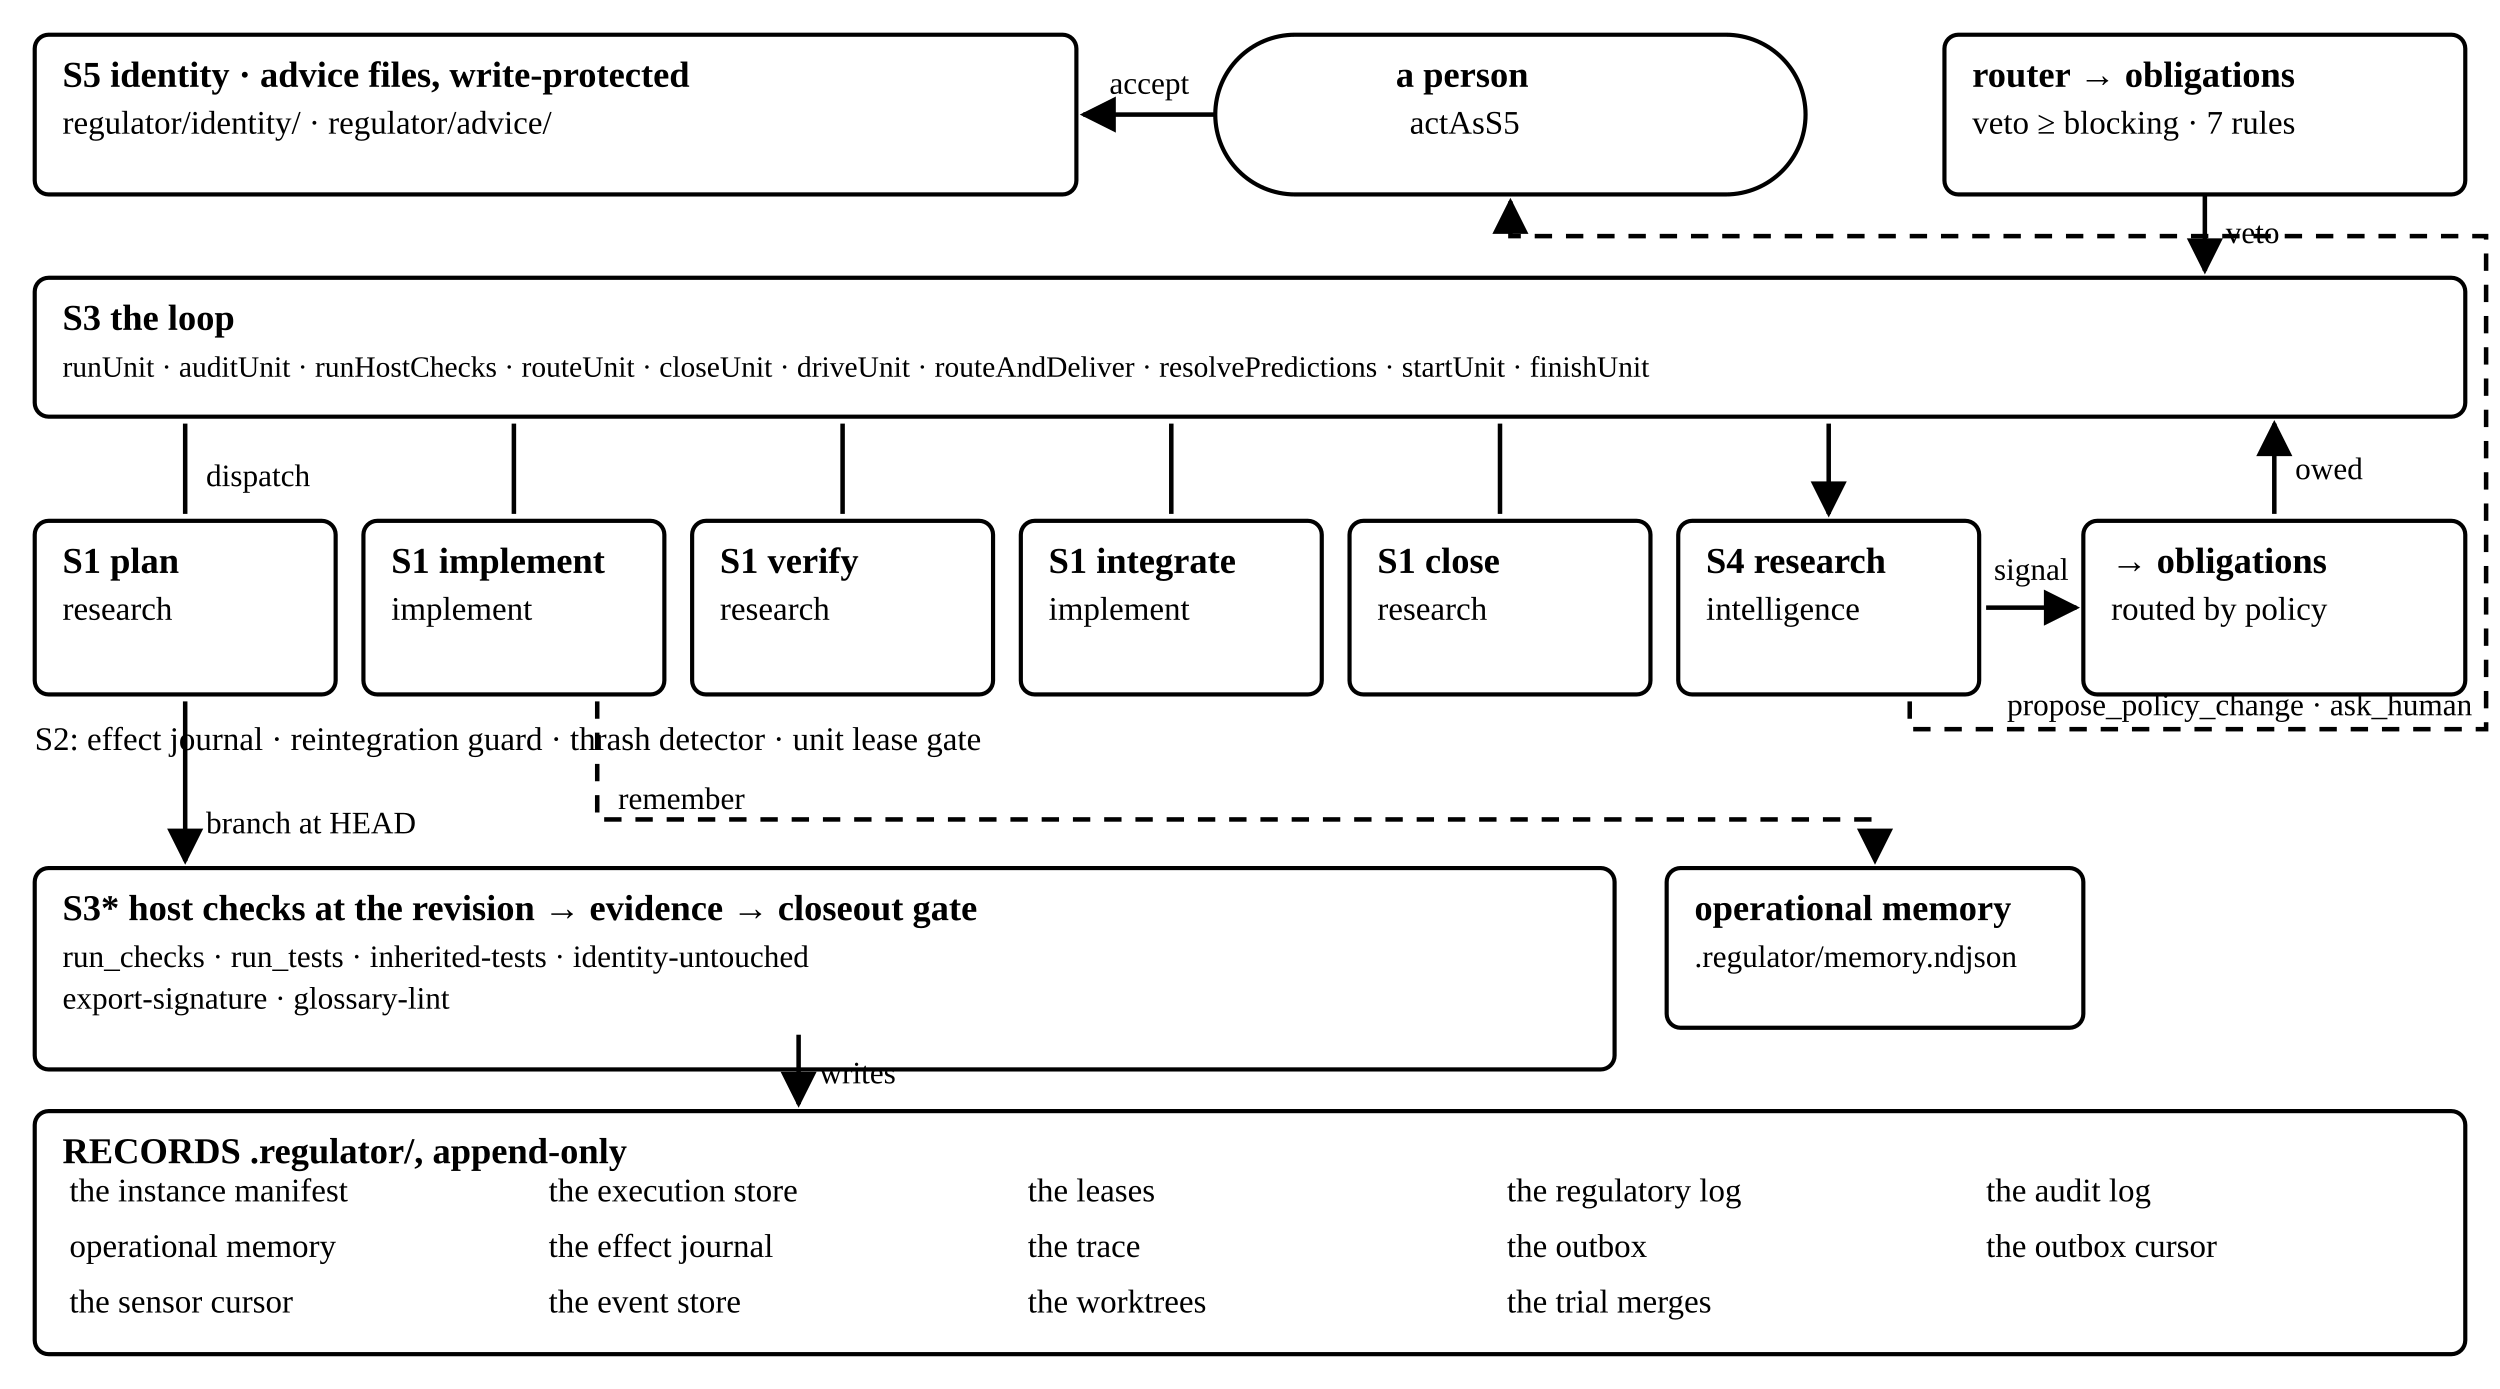
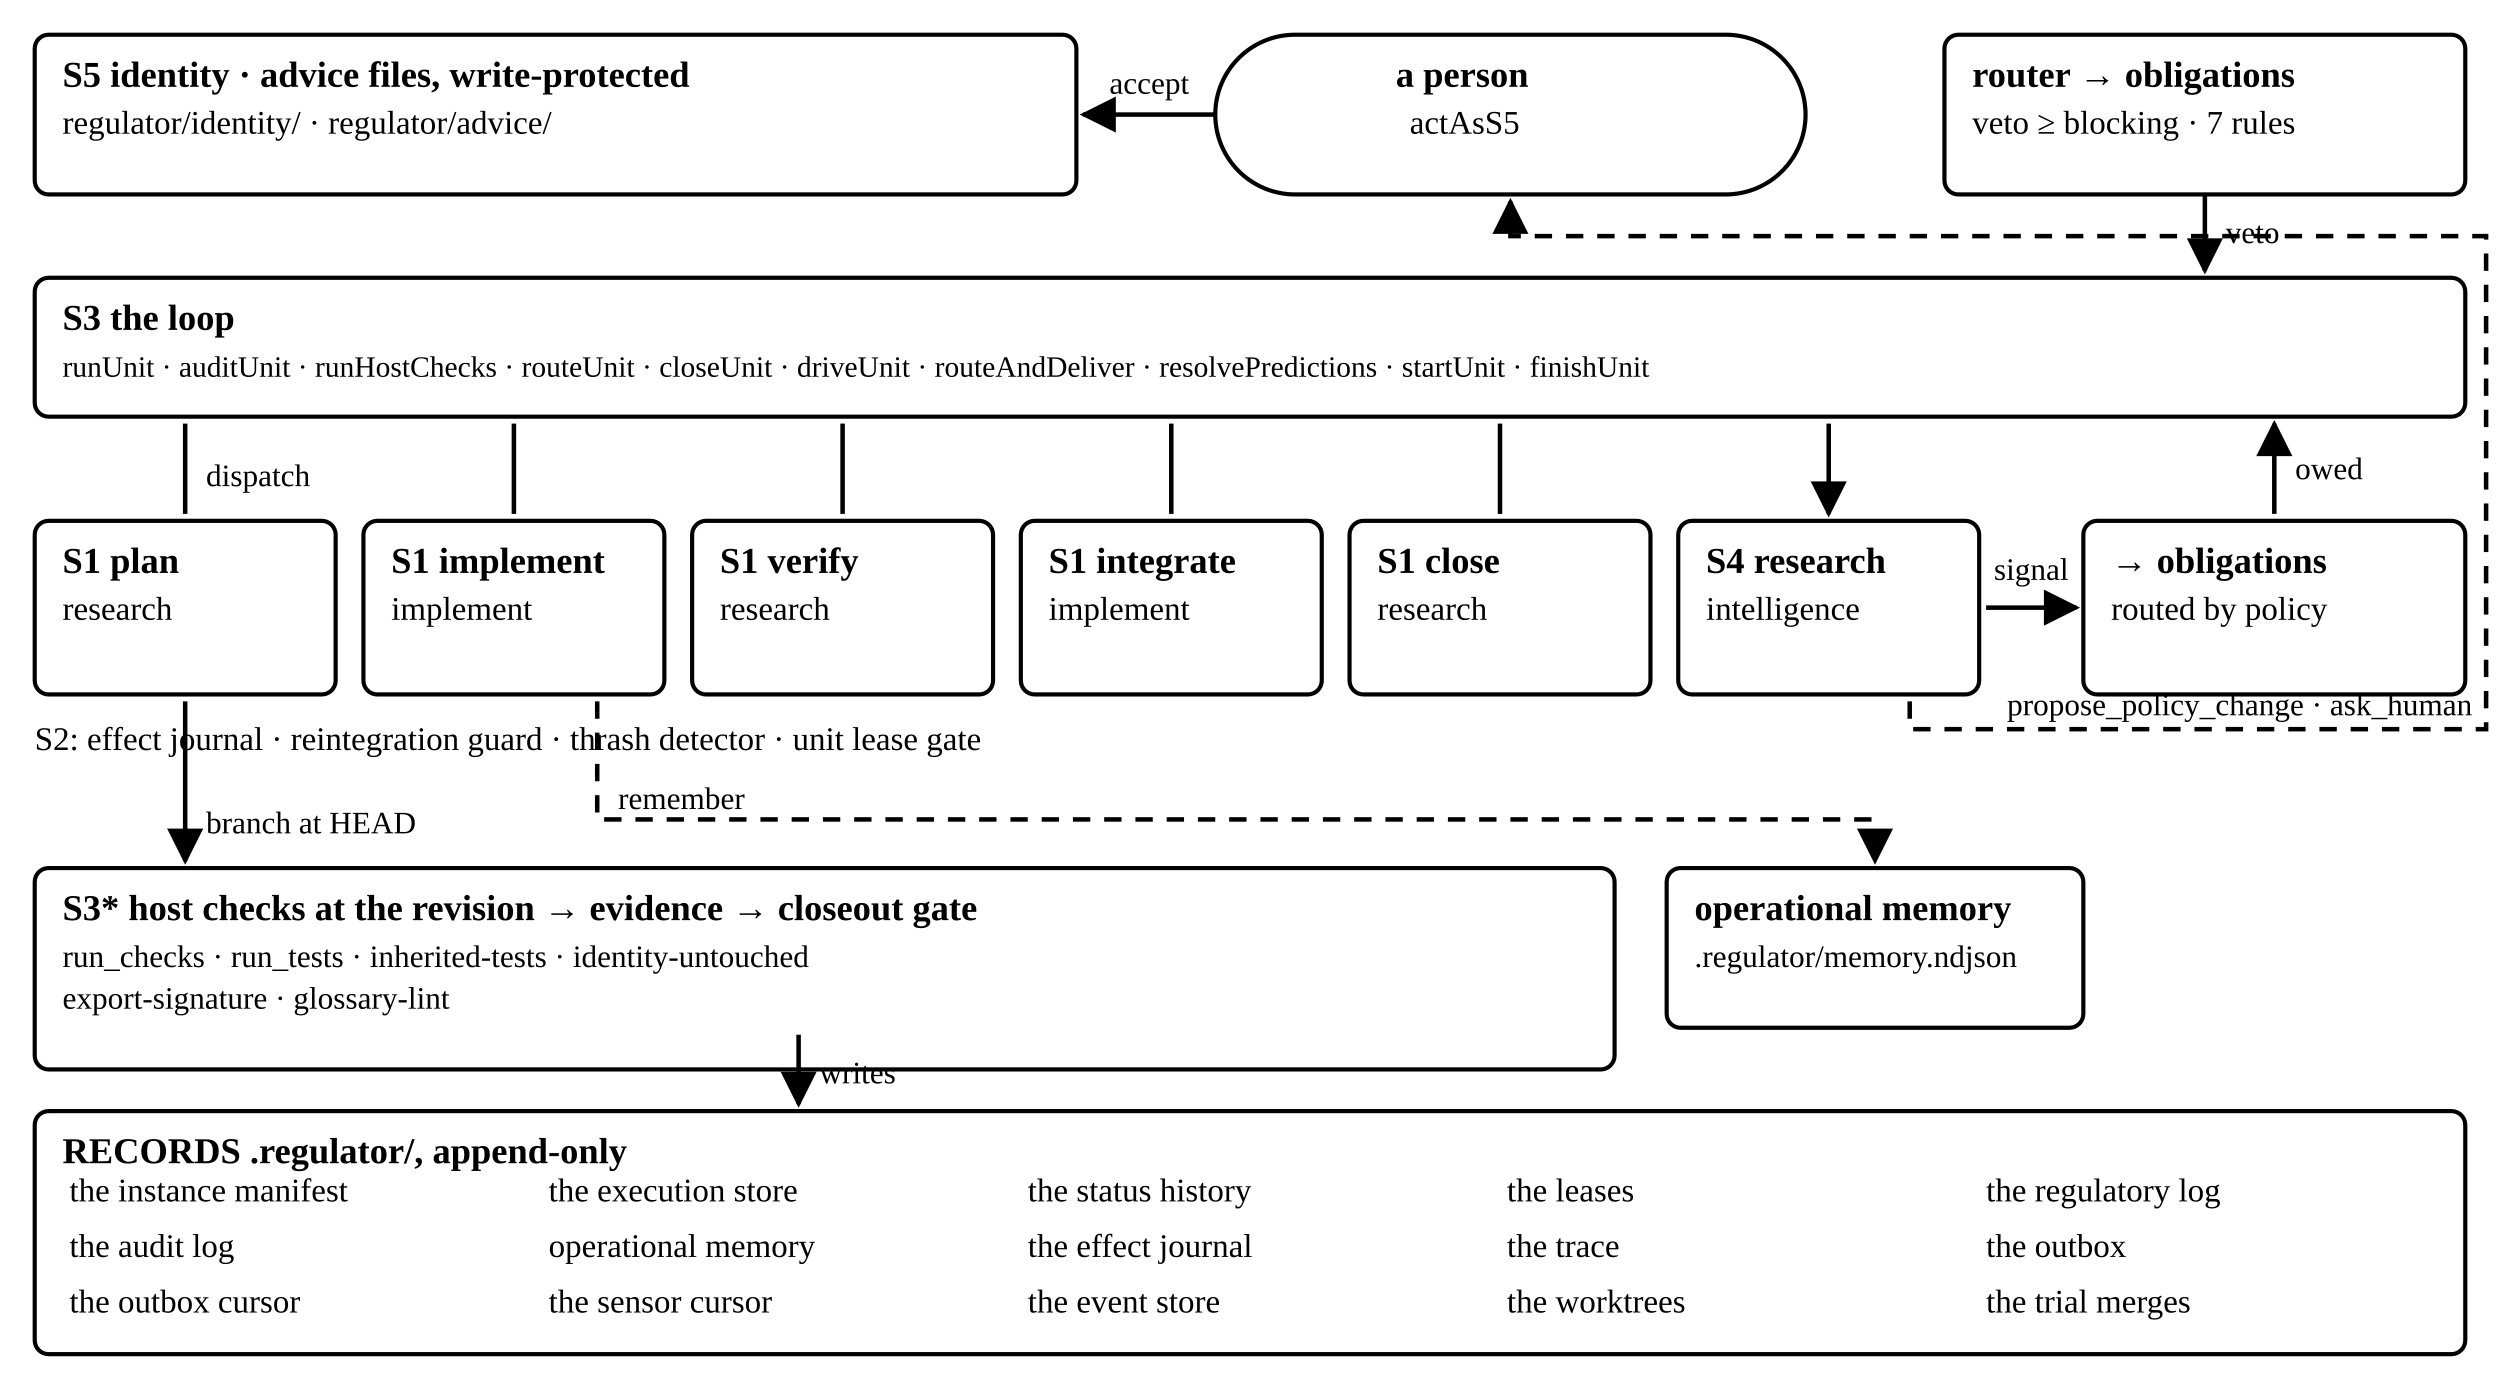
<svg xmlns="http://www.w3.org/2000/svg" class="instance-map" viewBox="0 0 720 400" role="img" aria-label="One regulated level, drawn from the definition: the carried files and their gates, a person as their only writer, the loop's steps, the workload's unit types under their profiles, the router, the coordination mechanisms, the host checks, operational memory and the records the host writes">
  <g id="instance-map" class="instance-map-fragment" data-viewbox="0 0 720 400" data-workload="software-development">
    <defs>
      <marker id="instance-map-arrow" viewBox="0 0 10 10" refX="9" refY="5" markerWidth="8" markerHeight="8" orient="auto-start-reverse">
        <path d="M0,0 L10,5 L0,10 z" fill="currentColor" />
      </marker>
    </defs>
    <g class="s5 gl fig-hot" id="instance-map-s5" tabindex="0" role="button" data-label="S5: the files the instance carries from the definition" data-def="identity: seeded from identity/ into regulator/identity/, accepted by `identity accept`, carried back by `identity promote`; advice: seeded from advice/ into regulator/advice/, accepted by `advice accept`, carried back by `advice promote`. Protected by Advice context, Advice decision path, Definition writers (the accept-path split), Identity context, Identity write gate, Instance manifest (regulator init), S5 decision path." data-href="https://docs.regulator.metacoding.io/concepts/identity" data-box="10 10 300 46">
      <rect x="10" y="10" width="300" height="46" rx="4" fill="var(--fig-bg, #fff)" stroke="var(--fig-line, currentColor)" stroke-width="1.2" />
      <text x="18" y="25" font-size="10.5" font-weight="600" fill="var(--fig-ink, currentColor)">S5  identity · advice files, write-protected</text>
      <text x="18" y="38.5" font-size="9.5" font-family="var(--fig-mono, ui-monospace, monospace)" fill="var(--fig-muted, currentColor)">regulator/identity/ · regulator/advice/</text>
    </g>
    <g class="person gl fig-hot" id="instance-map-person" tabindex="0" role="button" data-label="A person acting as S5" data-def="course-lab, alice may act as S5 under the interaction policy; the only writer of a carried file, through `identity accept` and `advice accept`. Rejecting changes nothing." data-href="https://docs.regulator.metacoding.io/concepts/asking-a-person" data-box="350 10 170 46">
      <rect x="350" y="10" width="170" height="46" rx="23" fill="var(--fig-bg, #fff)" stroke="var(--fig-line, currentColor)" stroke-width="1.2" />
      <text x="402" y="25" font-size="10.5" font-weight="600" fill="var(--fig-ink, currentColor)">a person</text>
      <text x="406" y="38.5" font-size="9.5" font-family="var(--fig-mono, ui-monospace, monospace)" fill="var(--fig-muted, currentColor)">actAsS5</text>
    </g>
    <g class="edge gl fig-hot" id="instance-map-edge-accept" tabindex="0" role="button" data-label="identity accept · advice accept" data-def="The authority check, then the write: `identity accept` and `advice accept` are the only writers of the instance's carried files (Advice decision path, Disposition authority, Prediction resolution, S5 decision path)." data-href="https://docs.regulator.metacoding.io/concepts/identity#the-only-way-to-change-identity">
      <path d="M350,33 L312,33" fill="none" stroke="currentColor" stroke-width="1.3" marker-end="url(#instance-map-arrow)" />
      <path class="hit" d="M350,33 L312,33" fill="none" stroke="transparent" stroke-width="14" pointer-events="stroke" />
      <text x="331" y="27" font-size="9" fill="var(--fig-muted, currentColor)" text-anchor="middle">accept</text>
    </g>
    <g class="router gl fig-hot" id="instance-map-router" tabindex="0" role="button" data-label="The router: a signal becomes an obligation" data-def="routing v1: 7 rule(s) saying what each message kind opens and for whom (algedonic-signal → human at blocking; policy-proposal → S5 at info; audit-finding → S3 at blocking; coordination-signal → S3 at advisory; operational-signal → S3 at blocking; uncertainty-signal → S3 at blocking; intelligence-signal → S3 at advisory); an open obligation at or above blocking vetoes the unit; 1 severity floor(s). Mechanism: Obligation router, Progression veto, Recovery router." data-href="https://docs.regulator.metacoding.io/concepts/obligations" data-box="560 10 150 46">
      <rect x="560" y="10" width="150" height="46" rx="4" fill="var(--fig-bg, #fff)" stroke="var(--fig-line, currentColor)" stroke-width="1.2" />
      <text x="568" y="25" font-size="10.5" font-weight="600" fill="var(--fig-ink, currentColor)">router → obligations</text>
      <text x="568" y="38.5" font-size="9.5" fill="var(--fig-muted, currentColor)">veto ≥ blocking · 7 rules</text>
    </g>
    <g class="s3 gl fig-hot" id="instance-map-s3" tabindex="0" role="button" data-label="S3: the loop" data-def="The orchestrator's steps, as ENFORCEMENT_POINTS.loop declares them, with the number of regulators that bite at each: runUnit (10), auditUnit (6), runHostChecks (4), routeUnit (4), closeUnit (4), driveUnit (1), routeAndDeliver (1), resolvePredictions (1), startUnit (0), finishUnit (4). The loop never edits code; it dispatches a session under a contract and a budget, verifies with host-run checks, routes by the recovery policy and closes on the ledger." data-href="https://docs.regulator.metacoding.io/concepts/control-plane#the-loop" data-box="10 80 700 40">
      <rect x="10" y="80" width="700" height="40" rx="4" fill="var(--fig-bg, #fff)" stroke="var(--fig-line, currentColor)" stroke-width="1.2" />
      <text x="18" y="95" font-size="10.5" font-weight="600" fill="var(--fig-ink, currentColor)">S3  the loop</text>
      <text x="18" y="108.5" font-size="8.5" font-family="var(--fig-mono, ui-monospace, monospace)" fill="var(--fig-muted, currentColor)">runUnit · auditUnit · runHostChecks · routeUnit · closeUnit · driveUnit · routeAndDeliver · resolvePredictions · startUnit · finishUnit</text>
    </g>
    <g class="edge gl fig-hot" id="instance-map-edge-veto" tabindex="0" role="button" data-label="obligation holds the unit" data-def="An open obligation at or above the routing policy's line, naming a unit, vetoes that unit's dispatch and close until a consumer dispositions it (Pause gate, Progression veto)." data-href="https://docs.regulator.metacoding.io/concepts/obligations">
      <path d="M635,56 L635,78" fill="none" stroke="currentColor" stroke-width="1.3" marker-end="url(#instance-map-arrow)" />
      <path class="hit" d="M635,56 L635,78" fill="none" stroke="transparent" stroke-width="14" pointer-events="stroke" />
      <text x="641" y="70" font-size="9" fill="var(--fig-muted, currentColor)">veto</text>
    </g>
    <g class="unit-type s1 gl fig-hot" id="instance-map-unit-plan" tabindex="0" role="button" data-label="S1: plan" data-def="Read the repository and produce work contracts for S3 to dispatch. Never changes the repository. Runs under the `research` profile (7 tools, read-only by effect), without a contract; no host check. It touches the repository, so it is S1." data-href="https://docs.regulator.metacoding.io/guide/authoring-a-workload" data-box="10 150 86.66666666666667 50" data-unit-type="plan">
      <rect x="10" y="150" width="86.667" height="50" rx="4" fill="var(--fig-bg, #fff)" stroke="var(--fig-line, currentColor)" stroke-width="1.2" />
      <text x="18" y="165" font-size="10.5" font-weight="600" fill="var(--fig-ink, currentColor)">S1  plan</text>
      <text x="18" y="178.5" font-size="9.5" font-family="var(--fig-mono, ui-monospace, monospace)" fill="var(--fig-muted, currentColor)">research</text>
      <text class="count" x="18" y="194" font-size="9" font-family="var(--fig-mono, ui-monospace, monospace)" fill="var(--fig-muted, currentColor)" data-count="units:plan" />
    </g>
    <g class="unit-type s1 gl fig-hot" id="instance-map-unit-implement" tabindex="0" role="button" data-label="S1: implement" data-def="Change source and tests under a work contract, in an isolated worktree, and report the result. Runs under the `implement` profile (15 tools, writes under src/, test/), under a work contract; verified by run_checks, run_tests, inherited-tests, identity-untouched, export-signature, glossary-lint. It touches the repository, so it is S1." data-href="https://docs.regulator.metacoding.io/guide/authoring-a-workload" data-box="104.66666666666667 150 86.66666666666667 50" data-unit-type="implement">
      <rect x="104.667" y="150" width="86.667" height="50" rx="4" fill="var(--fig-bg, #fff)" stroke="var(--fig-line, currentColor)" stroke-width="1.2" />
      <text x="112.667" y="165" font-size="10.5" font-weight="600" fill="var(--fig-ink, currentColor)">S1  implement</text>
      <text x="112.667" y="178.5" font-size="9.5" font-family="var(--fig-mono, ui-monospace, monospace)" fill="var(--fig-muted, currentColor)">implement</text>
      <text class="count" x="112.667" y="194" font-size="9" font-family="var(--fig-mono, ui-monospace, monospace)" fill="var(--fig-muted, currentColor)" data-count="units:implement" />
    </g>
    <g class="unit-type s1 gl fig-hot" id="instance-map-unit-verify" tabindex="0" role="button" data-label="S1: verify" data-def="Independently examine a unit's output against its contract and the project's invariants. Read-only. Runs under the `research` profile (7 tools, read-only by effect), under a work contract; verified by run_checks, run_tests, inherited-tests, identity-untouched, export-signature, glossary-lint. It touches the repository, so it is S1." data-href="https://docs.regulator.metacoding.io/guide/authoring-a-workload" data-box="199.33333333333334 150 86.66666666666667 50" data-unit-type="verify">
      <rect x="199.333" y="150" width="86.667" height="50" rx="4" fill="var(--fig-bg, #fff)" stroke="var(--fig-line, currentColor)" stroke-width="1.2" />
      <text x="207.333" y="165" font-size="10.5" font-weight="600" fill="var(--fig-ink, currentColor)">S1  verify</text>
      <text x="207.333" y="178.5" font-size="9.5" font-family="var(--fig-mono, ui-monospace, monospace)" fill="var(--fig-muted, currentColor)">research</text>
      <text class="count" x="207.333" y="194" font-size="9" font-family="var(--fig-mono, ui-monospace, monospace)" fill="var(--fig-muted, currentColor)" data-count="units:verify" />
    </g>
    <g class="unit-type s1 gl fig-hot" id="instance-map-unit-integrate" tabindex="0" role="button" data-label="S1: integrate" data-def="Reintegrate a unit's branch into the base and resolve what the harness refused to resolve on its own. Runs under the `implement` profile (15 tools, writes under src/, test/), under a work contract; verified by run_tests, inherited-tests, identity-untouched, export-signature, glossary-lint. It touches the repository, so it is S1." data-href="https://docs.regulator.metacoding.io/guide/authoring-a-workload" data-box="294 150 86.66666666666667 50" data-unit-type="integrate">
      <rect x="294" y="150" width="86.667" height="50" rx="4" fill="var(--fig-bg, #fff)" stroke="var(--fig-line, currentColor)" stroke-width="1.2" />
      <text x="302" y="165" font-size="10.5" font-weight="600" fill="var(--fig-ink, currentColor)">S1  integrate</text>
      <text x="302" y="178.5" font-size="9.5" font-family="var(--fig-mono, ui-monospace, monospace)" fill="var(--fig-muted, currentColor)">implement</text>
      <text class="count" x="302" y="194" font-size="9" font-family="var(--fig-mono, ui-monospace, monospace)" fill="var(--fig-muted, currentColor)" data-count="units:integrate" />
    </g>
    <g class="unit-type s1 gl fig-hot" id="instance-map-unit-close" tabindex="0" role="button" data-label="S1: close" data-def="Confirm evidence is fresh, obligations are dispositioned, and the unit may be retired. Read-only. Runs under the `research` profile (7 tools, read-only by effect), under a work contract; no host check. It touches the repository, so it is S1." data-href="https://docs.regulator.metacoding.io/guide/authoring-a-workload" data-box="388.6666666666667 150 86.66666666666667 50" data-unit-type="close">
      <rect x="388.667" y="150" width="86.667" height="50" rx="4" fill="var(--fig-bg, #fff)" stroke="var(--fig-line, currentColor)" stroke-width="1.2" />
      <text x="396.667" y="165" font-size="10.5" font-weight="600" fill="var(--fig-ink, currentColor)">S1  close</text>
      <text x="396.667" y="178.5" font-size="9.5" font-family="var(--fig-mono, ui-monospace, monospace)" fill="var(--fig-muted, currentColor)">research</text>
      <text class="count" x="396.667" y="194" font-size="9" font-family="var(--fig-mono, ui-monospace, monospace)" fill="var(--fig-muted, currentColor)" data-count="units:close" />
    </g>
    <g class="unit-type s4 gl fig-hot" id="instance-map-unit-research" tabindex="0" role="button" data-label="S4: research" data-def="Answer one question about the environment — a dependency, a platform, an advisory, the project's own runtime behaviour — and report typed intelligence for S3. Read-only over the domain: its result is advice, never a commit and never a policy. Runs under the `intelligence` profile (10 tools, read-only by effect), under a work contract; no host check. It reports intelligence, so it is S4 at this level." data-href="https://docs.regulator.metacoding.io/guide/authoring-a-workload" data-box="483.33333333333337 150 86.66666666666667 50" data-unit-type="research">
      <rect x="483.333" y="150" width="86.667" height="50" rx="4" fill="var(--fig-bg, #fff)" stroke="var(--fig-line, currentColor)" stroke-width="1.2" />
      <text x="491.333" y="165" font-size="10.5" font-weight="600" fill="var(--fig-ink, currentColor)">S4  research</text>
      <text x="491.333" y="178.5" font-size="9.5" font-family="var(--fig-mono, ui-monospace, monospace)" fill="var(--fig-muted, currentColor)">intelligence</text>
      <text class="count" x="491.333" y="194" font-size="9" font-family="var(--fig-mono, ui-monospace, monospace)" fill="var(--fig-muted, currentColor)" data-count="units:research" />
    </g>
    <g class="edge gl fig-hot" id="instance-map-edge-dispatch" tabindex="0" role="button" data-label="dispatch" data-def="The loop's runUnit: a unit starts as an attempt under its profile's grant, its budget ceilings and a lease on its worktree. Regulators at runUnit: Budget guard, Command runner (a unit that runs a program), Obligation router, Pause gate, Post-merge check, Progression veto, Result report gate, Sensor intake (S4 declared in the definition), Unit lifecycle, Work contract gate." data-href="https://docs.regulator.metacoding.io/guide/running-units">
      <path d="M53.333,122 L53.333,148 M148,122 L148,148 M242.667,122 L242.667,148 M337.333,122 L337.333,148 M432,122 L432,148 M526.667,122 L526.667,148" fill="none" stroke="currentColor" stroke-width="1.3" marker-end="url(#instance-map-arrow)" />
      <path class="hit" d="M53.333,122 L53.333,148 M148,122 L148,148 M242.667,122 L242.667,148 M337.333,122 L337.333,148 M432,122 L432,148 M526.667,122 L526.667,148" fill="none" stroke="transparent" stroke-width="14" pointer-events="stroke" />
      <text x="59.333" y="140" font-size="9" fill="var(--fig-muted, currentColor)">dispatch</text>
    </g>
    <g class="edge gl fig-hot" id="instance-map-edge-report-intelligence" tabindex="0" role="button" data-label="report_intelligence" data-def="The typed tool research report(s) with; the signal lands in the regulatory log and goes to the router, never straight to a unit. Mechanism: Intelligence intake." data-href="https://docs.regulator.metacoding.io/concepts/intelligence-and-memory#intelligence">
      <path d="M572,175 L598,175" fill="none" stroke="currentColor" stroke-width="1.3" marker-end="url(#instance-map-arrow)" />
      <path class="hit" d="M572,175 L598,175" fill="none" stroke="transparent" stroke-width="14" pointer-events="stroke" />
      <text x="585" y="167" font-size="9" fill="var(--fig-muted, currentColor)" text-anchor="middle">signal</text>
    </g>
    <g class="router-slot gl fig-hot" id="instance-map-router-slot" tabindex="0" role="button" data-label="The router, at the units' level" data-def="Where a signal from a unit arrives: the routing policy routing opens an obligation for the consumer it names, or notes the message as trace." data-href="https://docs.regulator.metacoding.io/concepts/obligations" data-box="600 150 110 50">
      <rect x="600" y="150" width="110" height="50" rx="4" fill="var(--fig-bg, #fff)" stroke="var(--fig-line, currentColor)" stroke-width="1.2" />
      <text x="608" y="165" font-size="10.5" font-weight="600" fill="var(--fig-ink, currentColor)">→ obligations</text>
      <text x="608" y="178.5" font-size="9.5" fill="var(--fig-muted, currentColor)">routed by policy</text>
    </g>
    <g class="edge gl fig-hot" id="instance-map-edge-obligations-up" tabindex="0" role="button" data-label="obligations" data-def="An obligation opened on a unit is read back by the loop at its next step: the veto, the recovery decision, the person's answer." data-href="https://docs.regulator.metacoding.io/concepts/obligations">
      <path d="M655,148 L655,122" fill="none" stroke="currentColor" stroke-width="1.3" marker-end="url(#instance-map-arrow)" />
      <path class="hit" d="M655,148 L655,122" fill="none" stroke="transparent" stroke-width="14" pointer-events="stroke" />
      <text x="661" y="138" font-size="9" fill="var(--fig-muted, currentColor)">owed</text>
    </g>
    <g class="s2 gl fig-hot" id="instance-map-s2" tabindex="0" role="button" data-label="S2: coordination" data-def="Damping between units, as mechanism, with no coordinator persona: Effect journal (duplicated-effect); Reintegration guard (hidden-coupling); Thrash detector (oscillation); Unit lease gate (write-collision)." data-href="https://docs.regulator.metacoding.io/concepts/coordination">
      <text x="10" y="216" font-size="9.5" fill="var(--fig-muted, currentColor)">S2: effect journal · reintegration guard · thrash detector · unit lease gate</text>
    </g>
    <g class="s3star gl fig-hot" id="instance-map-s3star" tabindex="0" role="button" data-label="S3*: host checks at the revision" data-def="The host runs the checks itself at the unit's revision and the closeout gate reads that evidence, never the unit's claim. This workload names run_checks, run_tests, inherited-tests, identity-untouched, export-signature, glossary-lint. Regulators at runHostChecks and auditUnit: Behaviour check (export-signature), Glossary lint, Identity-untouched check (the instance's harness-owned files), Inherited tests check, Closeout gate, Instance manifest (regulator init)." data-href="https://docs.regulator.metacoding.io/reference/host-checks" data-box="10 250 455 58">
      <rect x="10" y="250" width="455" height="58" rx="4" fill="var(--fig-bg, #fff)" stroke="var(--fig-line, currentColor)" stroke-width="1.2" />
      <text x="18" y="265" font-size="10.5" font-weight="600" fill="var(--fig-ink, currentColor)">S3*  host checks at the revision → evidence → closeout gate</text>
      <text x="18" y="278.5" font-size="9" font-family="var(--fig-mono, ui-monospace, monospace)" fill="var(--fig-muted, currentColor)">run_checks · run_tests · inherited-tests · identity-untouched</text>
      <text x="18" y="290.5" font-size="9" font-family="var(--fig-mono, ui-monospace, monospace)" fill="var(--fig-muted, currentColor)">export-signature · glossary-lint</text>
    </g>
    <g class="edge gl fig-hot" id="instance-map-edge-branch" tabindex="0" role="button" data-label="branch at HEAD" data-def="What S3* verifies is the unit's branch at the revision it reported, so the evidence is tied to a commit, not a transcript (Closeout gate)." data-href="https://docs.regulator.metacoding.io/reference/host-checks">
      <path d="M53.333,202 L53.333,248" fill="none" stroke="currentColor" stroke-width="1.3" marker-end="url(#instance-map-arrow)" />
      <path class="hit" d="M53.333,202 L53.333,248" fill="none" stroke="transparent" stroke-width="14" pointer-events="stroke" />
      <text x="59.333" y="240" font-size="9" fill="var(--fig-muted, currentColor)">branch at HEAD</text>
    </g>
    <g class="memory gl fig-hot" id="instance-map-memory" tabindex="0" role="button" data-label="Operational memory" data-def="facts a unit recorded with `remember`, each with provenance and an expiry; append-only, never identity; Give units one typed way to record what they learn about the environment — remember — into an append-only store separate from identity and from evidence." data-href="https://docs.regulator.metacoding.io/concepts/intelligence-and-memory#operational-memory" data-box="480 250 120 46">
      <rect x="480" y="250" width="120" height="46" rx="4" fill="var(--fig-bg, #fff)" stroke="var(--fig-line, currentColor)" stroke-width="1.2" />
      <text x="488" y="265" font-size="10.5" font-weight="600" fill="var(--fig-ink, currentColor)">operational memory</text>
      <text x="488" y="278.5" font-size="9" font-family="var(--fig-mono, ui-monospace, monospace)" fill="var(--fig-muted, currentColor)">.regulator/memory.ndjson</text>
    </g>
    <g class="edge waits gl fig-hot" id="instance-map-edge-remember" tabindex="0" role="button" data-label="remember" data-def="The tool implement, integrate record(s) a fact with: provenance, scope and an expiry; a fact is never identity (Operational memory store)." data-href="https://docs.regulator.metacoding.io/concepts/intelligence-and-memory#operational-memory">
      <path d="M172,202 L172,236 L540,236 L540,248" fill="none" stroke="currentColor" stroke-width="1.3" stroke-dasharray="5 4" marker-end="url(#instance-map-arrow)" />
      <path class="hit" d="M172,202 L172,236 L540,236 L540,248" fill="none" stroke="transparent" stroke-width="14" pointer-events="stroke" />
      <text x="178" y="233" font-size="9" fill="var(--fig-muted, currentColor)">remember</text>
    </g>
    <g class="edge waits gl fig-hot" id="instance-map-edge-person-tools" tabindex="0" role="button" data-label="propose_policy_change · ask_human" data-def="`propose_policy_change` (implement, integrate, research; Proposal intake); `ask_human` (implement, integrate, research; Interaction contract (ask_human)): each opens an obligation owed to a person and changes nothing by itself." data-href="https://docs.regulator.metacoding.io/concepts/asking-a-person">
      <path d="M550,202 L550,210 L716,210 L716,68 L435,68 L435,58" fill="none" stroke="currentColor" stroke-width="1.3" stroke-dasharray="5 4" marker-end="url(#instance-map-arrow)" />
      <path class="hit" d="M550,202 L550,210 L716,210 L716,68 L435,68 L435,58" fill="none" stroke="transparent" stroke-width="14" pointer-events="stroke" />
      <text x="712" y="206" font-size="9" fill="var(--fig-muted, currentColor)" text-anchor="end">propose_policy_change · ask_human</text>
    </g>
-     <g class="records gl fig-hot" id="instance-map-records" tabindex="0" role="button" data-label="The records" data-def="14 paths under .regulator/, a closed list (INSTANCE_STORES): 11 records, 2 workspaces and the manifest. Written by the host from inside the loop and the session's gates, never by a unit directly; read by status, the control room, the eval harness and a person." data-href="https://docs.regulator.metacoding.io/reference/instance" data-box="10 320 700 70">
+     <g class="records gl fig-hot" id="instance-map-records" tabindex="0" role="button" data-label="The records" data-def="15 paths under .regulator/, a closed list (INSTANCE_STORES): 12 records, 2 workspaces and the manifest. Written by the host from inside the loop and the session's gates, never by a unit directly; read by status, the control room, the eval harness and a person." data-href="https://docs.regulator.metacoding.io/reference/instance" data-box="10 320 700 70">
      <rect x="10" y="320" width="700" height="70" rx="4" fill="var(--fig-bg, #fff)" stroke="var(--fig-line, currentColor)" stroke-width="1.2" />
      <text x="18" y="335" font-size="10.5" font-weight="600" fill="var(--fig-ink, currentColor)">RECORDS  .regulator/, append-only</text>
    </g>
    <g class="store gl fig-hot" id="instance-map-store-instance-json" tabindex="0" role="button" data-label="the instance manifest" data-def=".regulator/instance.json: what `regulator init` wrote: the definition and its version, the Pi pin, the layout a person declared. Claimed by Doctor (the operating check), Instance manifest (regulator init)." data-href="https://docs.regulator.metacoding.io/reference/instance">
      <text x="20" y="346" font-size="9.5" fill="var(--fig-ink, currentColor)">the instance manifest</text>
    </g>
-     <g class="store gl fig-hot" id="instance-map-store-units" tabindex="0" role="button" data-label="the execution store" data-def=".regulator/units/: one directory per unit: the unit record (the only mutable file), the contract, the report, one line per attempt and one per recovery decision. Claimed by Doctor (the operating check), Pause gate, Prediction resolution, Result report gate, Unit lifecycle, Work contract gate." data-href="https://docs.regulator.metacoding.io/reference/instance">
+     <g class="store gl fig-hot" id="instance-map-store-units" tabindex="0" role="button" data-label="the execution store" data-def=".regulator/units/: one directory per unit: the unit record (the only mutable file), the contract, the report, one line per attempt and one per recovery decision, and the status history. Claimed by Doctor (the operating check), Pause gate, Prediction resolution, Result report gate, Unit lifecycle, Work contract gate." data-href="https://docs.regulator.metacoding.io/reference/instance">
      <text x="158" y="346" font-size="9.5" fill="var(--fig-ink, currentColor)">the execution store</text>
    </g>
+     <g class="store gl fig-hot" id="instance-map-store-units-status-ndjson" tabindex="0" role="button" data-label="the status history" data-def=".regulator/units/*/status.ndjson: one line per transition a unit took, as the store wrote it (#162): from, to, the trigger, when, and the reason where the unit blocked; append-only, and what the unit's trajectory is read from. Claimed by Unit lifecycle." data-href="https://docs.regulator.metacoding.io/reference/instance">
+       <text x="296" y="346" font-size="9.5" fill="var(--fig-ink, currentColor)">the status history</text>
+     </g>
    <g class="store gl fig-hot" id="instance-map-store-leases" tabindex="0" role="button" data-label="the leases" data-def=".regulator/leases/: one file per held lease on a worktree, with its owner and expiry. No registry record claims it as a resource." data-href="https://docs.regulator.metacoding.io/reference/instance">
-       <text x="296" y="346" font-size="9.5" fill="var(--fig-ink, currentColor)">the leases</text>
+       <text x="434" y="346" font-size="9.5" fill="var(--fig-ink, currentColor)">the leases</text>
    </g>
    <g class="store gl fig-hot" id="instance-map-store-signals-ndjson" tabindex="0" role="button" data-label="the regulatory log" data-def=".regulator/signals.ndjson: signals, the obligations they became, dispositions and prediction resolutions; append-only. Claimed by Algedonic delivery, Declared tool (a workload's own action, with an effect contract), Disposition authority, Intelligence intake, Interaction contract (ask_human), Obligation router, Pre-merge trial, Prediction resolution, Progression veto, Proposal intake, Sensor intake (S4 declared in the definition)." data-href="https://docs.regulator.metacoding.io/reference/instance">
-       <text x="434" y="346" font-size="9.5" fill="var(--fig-ink, currentColor)">the regulatory log</text>
+       <text x="572" y="346" font-size="9.5" fill="var(--fig-ink, currentColor)">the regulatory log</text>
    </g>
    <g class="store gl fig-hot" id="instance-map-store-audit-ndjson" tabindex="0" role="button" data-label="the audit log" data-def=".regulator/audit.ndjson: host-run evidence, technical verdicts and human acceptances, each bound to a revision; append-only. Claimed by Pre-merge trial, Prediction resolution." data-href="https://docs.regulator.metacoding.io/reference/instance">
-       <text x="572" y="346" font-size="9.5" fill="var(--fig-ink, currentColor)">the audit log</text>
+       <text x="20" y="362" font-size="9.5" fill="var(--fig-ink, currentColor)">the audit log</text>
    </g>
    <g class="store gl fig-hot" id="instance-map-store-memory-ndjson" tabindex="0" role="button" data-label="operational memory" data-def=".regulator/memory.ndjson: facts a unit recorded with `remember`, each with provenance and an expiry; append-only, never identity. Claimed by Identity context, Operational memory store." data-href="https://docs.regulator.metacoding.io/reference/instance">
-       <text x="20" y="362" font-size="9.5" fill="var(--fig-ink, currentColor)">operational memory</text>
+       <text x="158" y="362" font-size="9.5" fill="var(--fig-ink, currentColor)">operational memory</text>
    </g>
    <g class="store gl fig-hot" id="instance-map-store-effects-ndjson" tabindex="0" role="button" data-label="the effect journal" data-def=".regulator/effects.ndjson: a side effect intended before it happens, committed after, reconciled on restart; append-only. Claimed by Algedonic delivery, Effect journal." data-href="https://docs.regulator.metacoding.io/reference/instance">
-       <text x="158" y="362" font-size="9.5" fill="var(--fig-ink, currentColor)">the effect journal</text>
+       <text x="296" y="362" font-size="9.5" fill="var(--fig-ink, currentColor)">the effect journal</text>
    </g>
    <g class="store gl fig-hot" id="instance-map-store-trace-ndjson" tabindex="0" role="button" data-label="the trace" data-def=".regulator/trace.ndjson: the session's gated events as the extension records them. No registry record claims it as a resource." data-href="https://docs.regulator.metacoding.io/reference/instance">
-       <text x="296" y="362" font-size="9.5" fill="var(--fig-ink, currentColor)">the trace</text>
+       <text x="434" y="362" font-size="9.5" fill="var(--fig-ink, currentColor)">the trace</text>
    </g>
    <g class="store gl fig-hot" id="instance-map-store-outbox" tabindex="0" role="button" data-label="the outbox" data-def=".regulator/outbox: what is owed to a person, one delivery per line, forwarded by the watcher. Claimed by Algedonic delivery, Effect journal, Outbox watcher." data-href="https://docs.regulator.metacoding.io/reference/instance">
-       <text x="434" y="362" font-size="9.5" fill="var(--fig-ink, currentColor)">the outbox</text>
+       <text x="572" y="362" font-size="9.5" fill="var(--fig-ink, currentColor)">the outbox</text>
    </g>
    <g class="store gl fig-hot" id="instance-map-store-outbox-cursor" tabindex="0" role="button" data-label="the outbox cursor" data-def=".regulator/outbox.cursor: how far the watcher has forwarded the outbox. Claimed by Outbox watcher." data-href="https://docs.regulator.metacoding.io/reference/instance">
-       <text x="572" y="362" font-size="9.5" fill="var(--fig-ink, currentColor)">the outbox cursor</text>
+       <text x="20" y="378" font-size="9.5" fill="var(--fig-ink, currentColor)">the outbox cursor</text>
    </g>
    <g class="store gl fig-hot" id="instance-map-store-sensors-json" tabindex="0" role="button" data-label="the sensor cursor" data-def=".regulator/sensors.json: what the watcher's sensors have seen (#123): the files per glob sensor, the last run per scheduled one. Claimed by Sensor intake (S4 declared in the definition)." data-href="https://docs.regulator.metacoding.io/reference/instance">
-       <text x="20" y="378" font-size="9.5" fill="var(--fig-ink, currentColor)">the sensor cursor</text>
+       <text x="158" y="378" font-size="9.5" fill="var(--fig-ink, currentColor)">the sensor cursor</text>
    </g>
    <g class="store gl fig-hot" id="instance-map-store-events-db" tabindex="0" role="button" data-label="the event store" data-def=".regulator/events.db: the SQLite regulatory event store. No registry record claims it as a resource." data-href="https://docs.regulator.metacoding.io/reference/instance">
-       <text x="158" y="378" font-size="9.5" fill="var(--fig-ink, currentColor)">the event store</text>
+       <text x="296" y="378" font-size="9.5" fill="var(--fig-ink, currentColor)">the event store</text>
    </g>
    <g class="store gl fig-hot" id="instance-map-store-worktrees" tabindex="0" role="button" data-label="the worktrees" data-def=".regulator/worktrees/: a unit's isolated checkout: domain output, not a record. No registry record claims it as a resource." data-href="https://docs.regulator.metacoding.io/reference/instance">
-       <text x="296" y="378" font-size="9.5" fill="var(--fig-muted, currentColor)">the worktrees</text>
+       <text x="434" y="378" font-size="9.5" fill="var(--fig-muted, currentColor)">the worktrees</text>
    </g>
    <g class="store gl fig-hot" id="instance-map-store-trials" tabindex="0" role="button" data-label="the trial merges" data-def=".regulator/trials/: the pre-merge trial's checkout of the merged tree, verified before a reintegration lands. Claimed by Pre-merge trial." data-href="https://docs.regulator.metacoding.io/reference/instance">
-       <text x="434" y="378" font-size="9.5" fill="var(--fig-muted, currentColor)">the trial merges</text>
+       <text x="572" y="378" font-size="9.5" fill="var(--fig-muted, currentColor)">the trial merges</text>
    </g>
    <g class="edge gl fig-hot" id="instance-map-edge-writes" tabindex="0" role="button" data-label="the host writes" data-def="Every store is written by the host: the loop's steps and the session's gates append to the records, a unit writes only in its worktree. 21 records claim a store as a resource." data-href="https://docs.regulator.metacoding.io/reference/instance">
      <path d="M230,298 L230,318" fill="none" stroke="currentColor" stroke-width="1.3" marker-end="url(#instance-map-arrow)" />
      <path class="hit" d="M230,298 L230,318" fill="none" stroke="transparent" stroke-width="14" pointer-events="stroke" />
      <text x="236" y="312" font-size="9" fill="var(--fig-muted, currentColor)">writes</text>
    </g>
  </g>
</svg>
